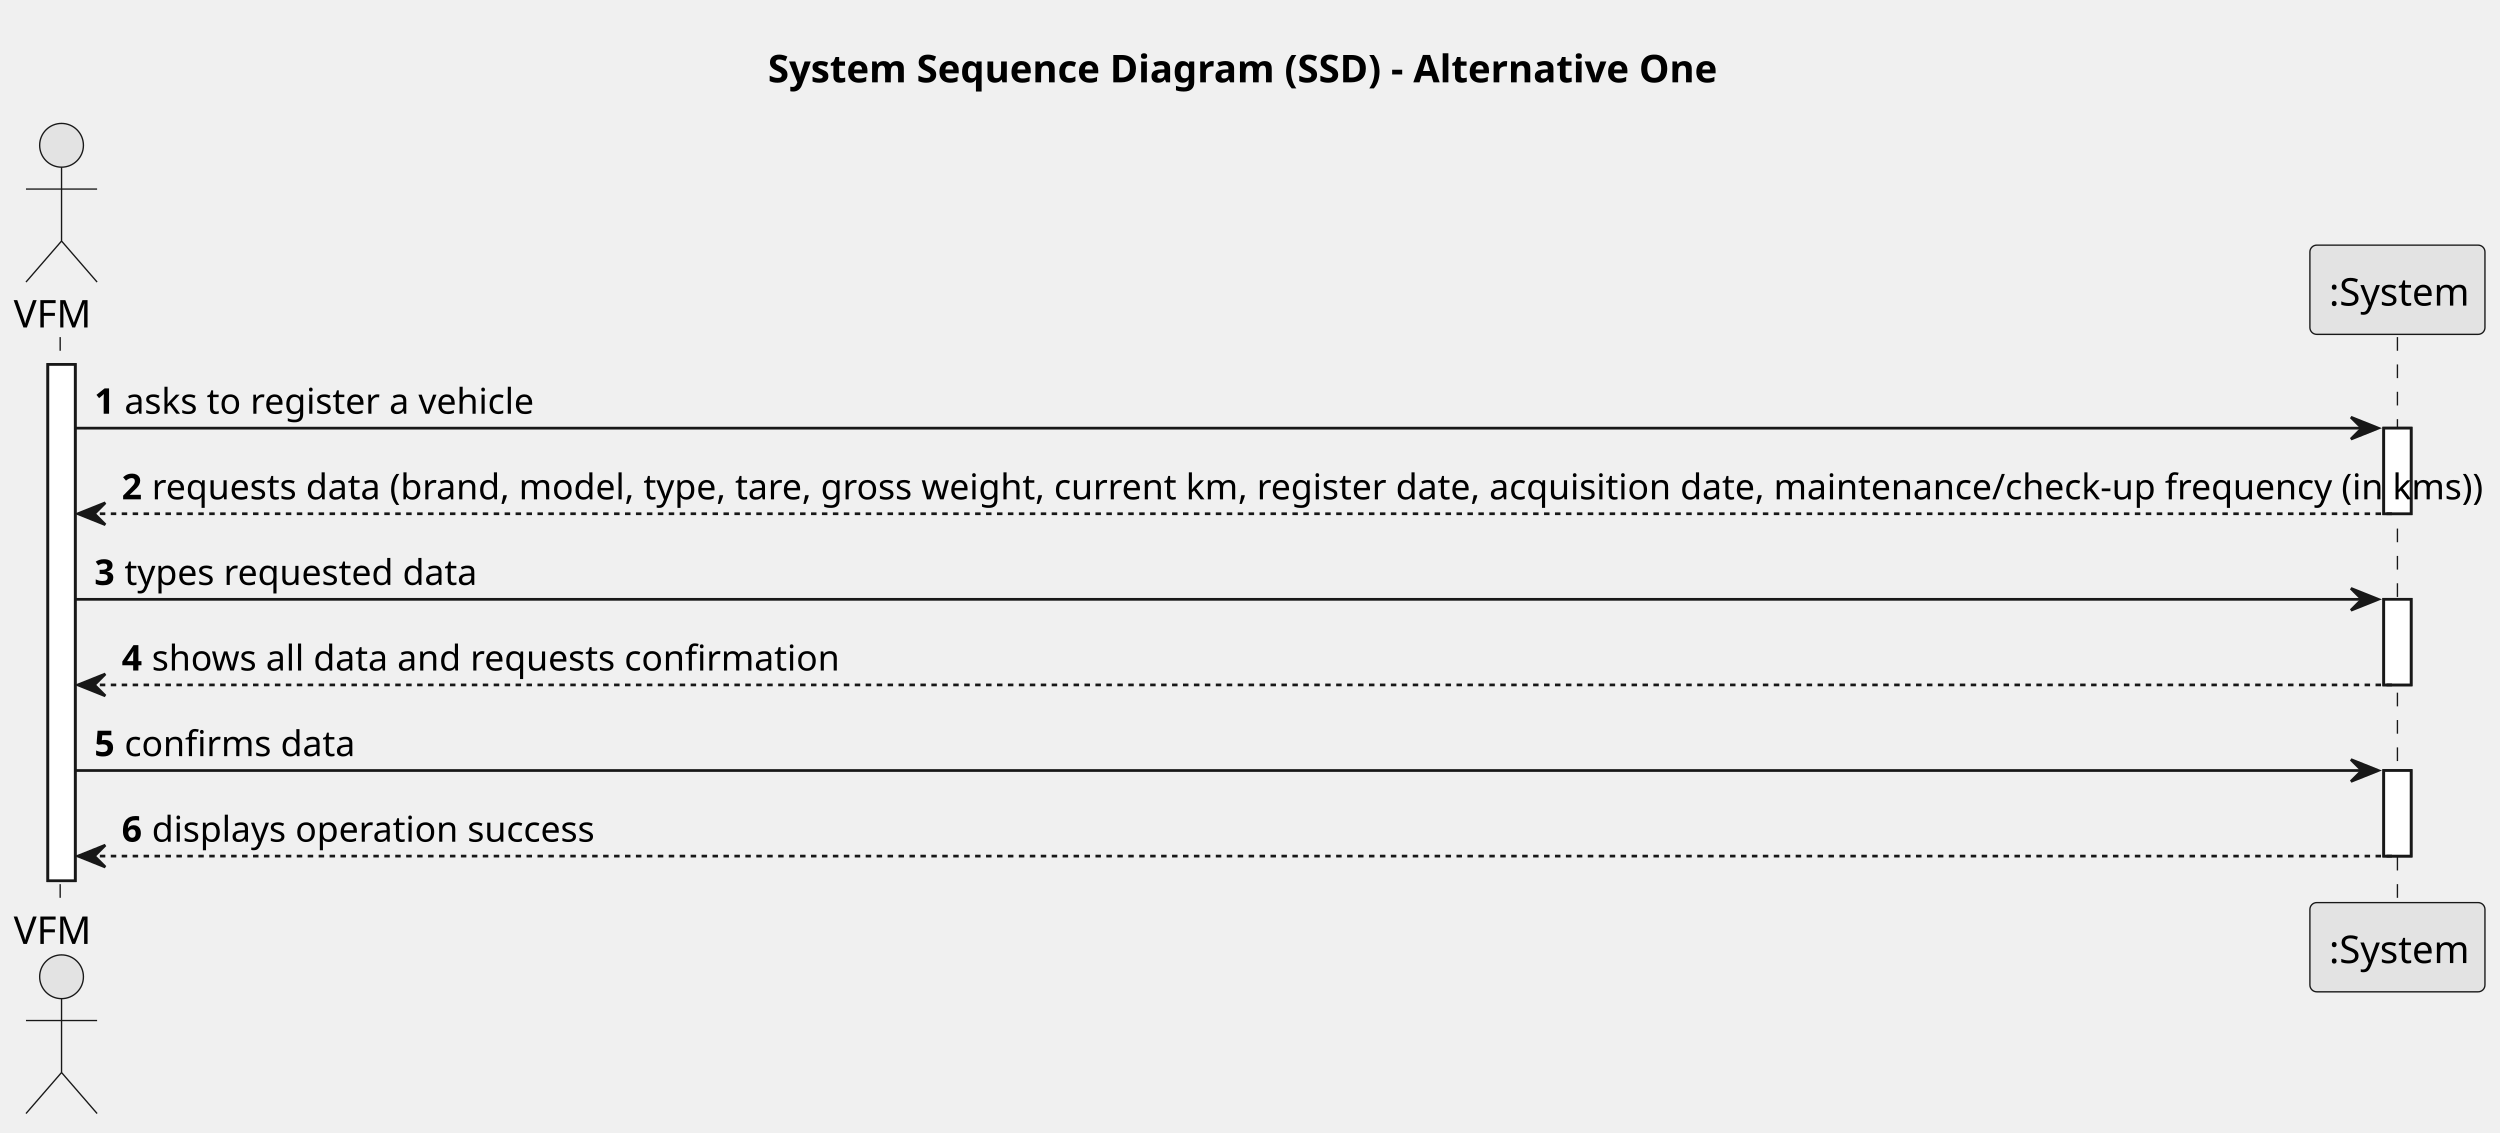
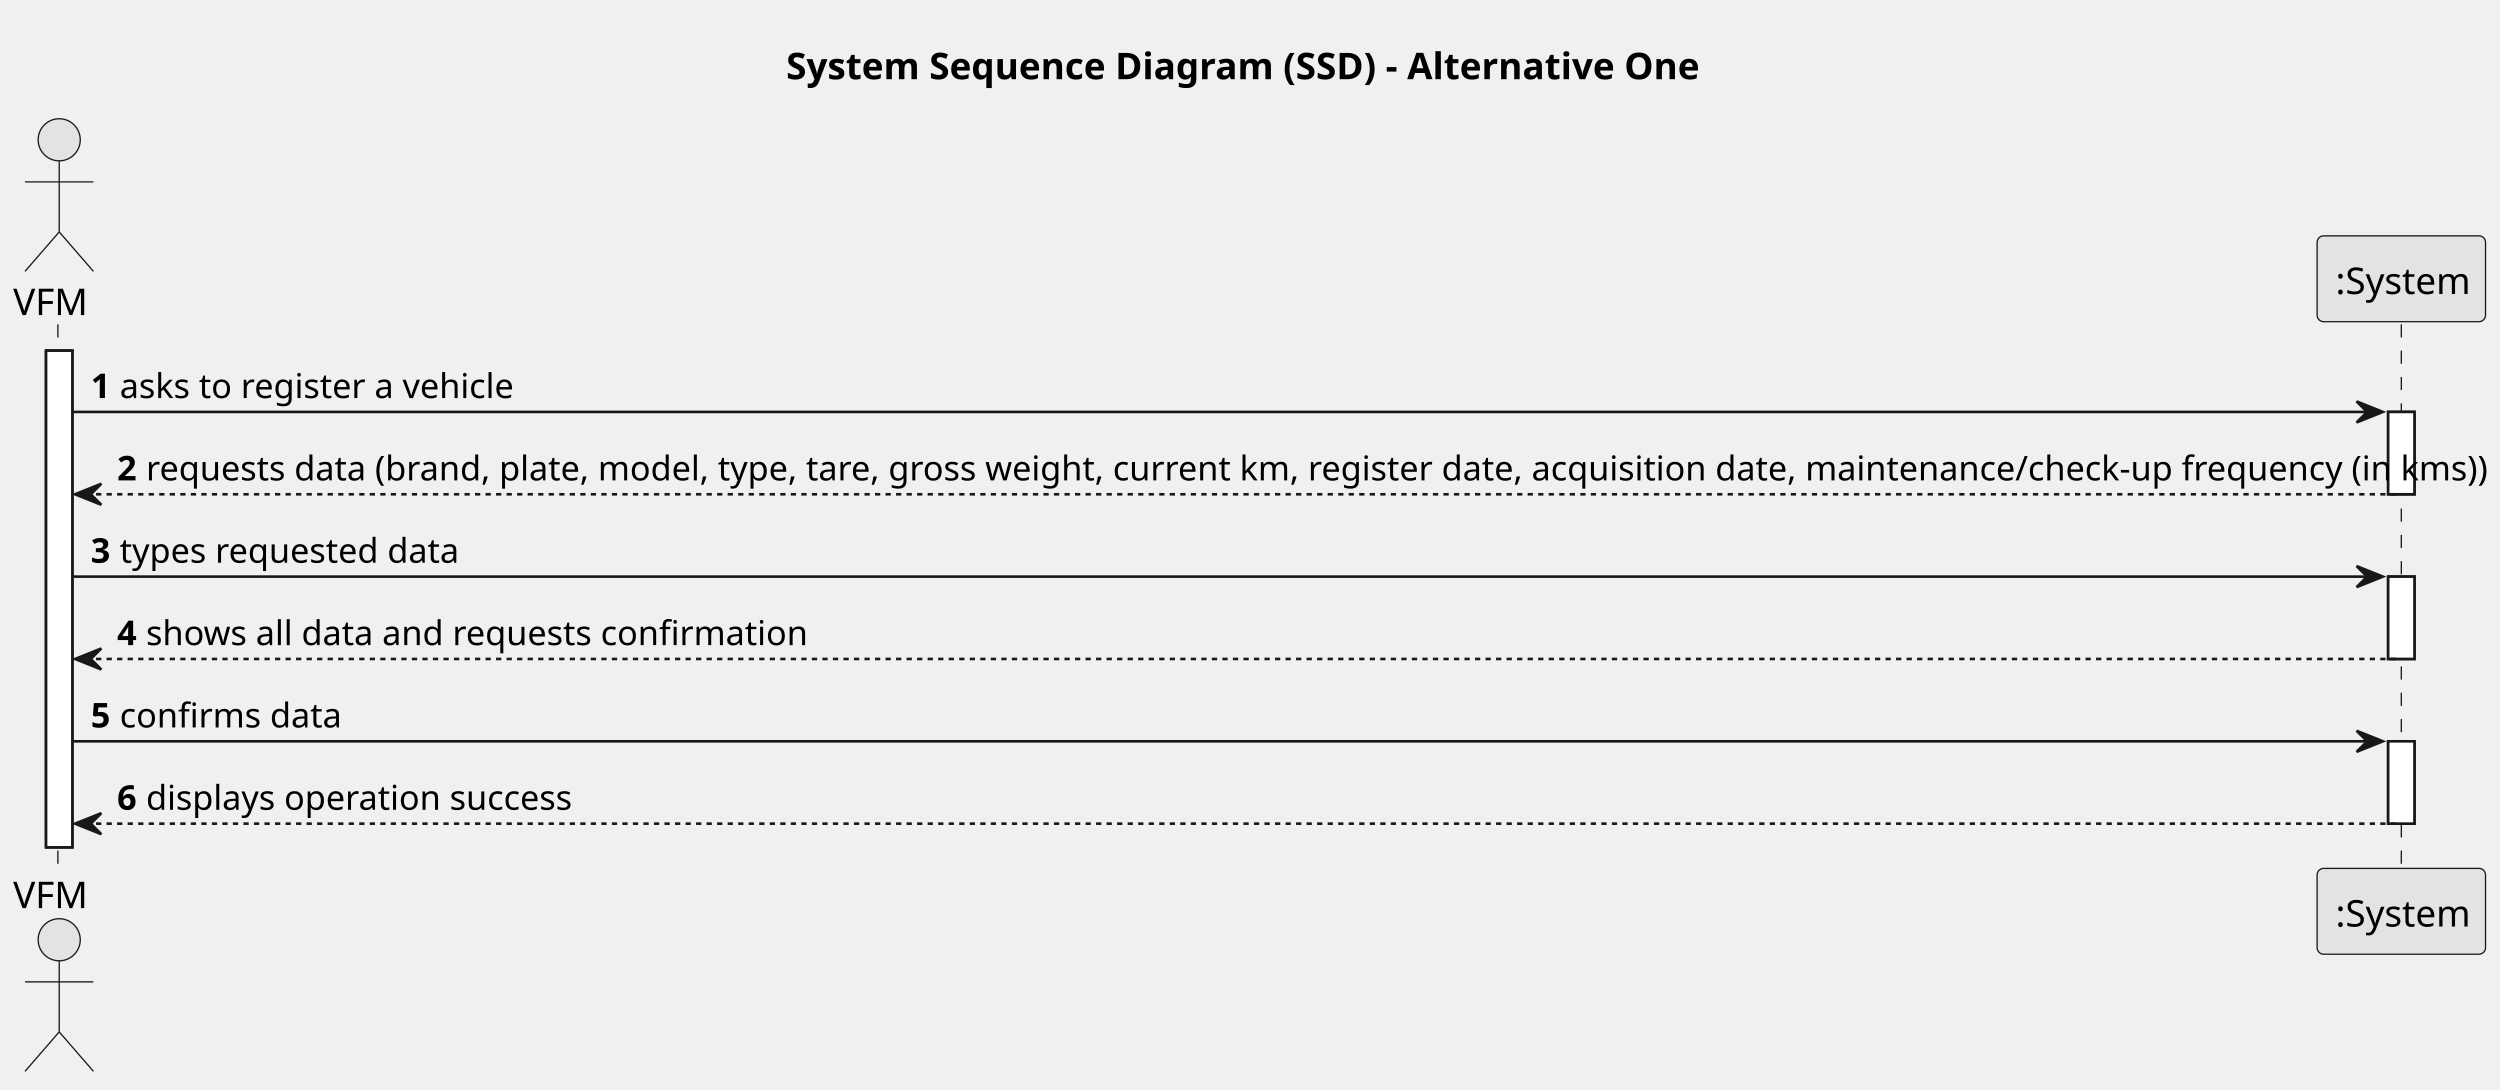
- <svg xmlns="http://www.w3.org/2000/svg" contentStyleType="text/css" height="414px" preserveAspectRatio="none" style="width:914px;height:414px;background:#FFFFFF;" version="1.1" viewBox="0 0 914 414" width="914px" zoomAndPan="magnify">
+ <svg xmlns="http://www.w3.org/2000/svg" contentStyleType="text/css" height="414px" preserveAspectRatio="none" style="width:950px;height:414px;background:#FFFFFF;" version="1.1" viewBox="0 0 950 414" width="950px" zoomAndPan="magnify">
  <defs />
  <g>
-     <text fill="#000000" font-family="sans-serif" font-size="14" font-weight="bold" lengthAdjust="spacing" textLength="351" x="280.75" y="30.107">System Sequence Diagram (SSD) - Alternative One</text>
+     <text fill="#000000" font-family="sans-serif" font-size="14" font-weight="bold" lengthAdjust="spacing" textLength="351" x="298.75" y="30.107">System Sequence Diagram (SSD) - Alternative One</text>
    <rect fill="#FFFFFF" height="188.746" style="stroke:#181818;stroke-width:1.0;" width="10" x="17.5" y="133.242" />
-     <rect fill="#FFFFFF" height="31.291" style="stroke:#181818;stroke-width:1.0;" width="10" x="871.5" y="156.533" />
-     <rect fill="#FFFFFF" height="31.291" style="stroke:#181818;stroke-width:1.0;" width="10" x="871.5" y="219.115" />
-     <rect fill="#FFFFFF" height="31.291" style="stroke:#181818;stroke-width:1.0;" width="10" x="871.5" y="281.697" />
+     <rect fill="#FFFFFF" height="31.291" style="stroke:#181818;stroke-width:1.0;" width="10" x="907.5" y="156.533" />
+     <rect fill="#FFFFFF" height="31.291" style="stroke:#181818;stroke-width:1.0;" width="10" x="907.5" y="219.115" />
+     <rect fill="#FFFFFF" height="31.291" style="stroke:#181818;stroke-width:1.0;" width="10" x="907.5" y="281.697" />
    <line style="stroke:#181818;stroke-width:0.5;stroke-dasharray:5.0,5.0;" x1="22" x2="22" y1="123.242" y2="330.988" />
-     <line style="stroke:#181818;stroke-width:0.5;stroke-dasharray:5.0,5.0;" x1="876.5" x2="876.5" y1="123.242" y2="330.988" />
+     <line style="stroke:#181818;stroke-width:0.5;stroke-dasharray:5.0,5.0;" x1="912.5" x2="912.5" y1="123.242" y2="330.988" />
    <text fill="#000000" font-family="sans-serif" font-size="14" lengthAdjust="spacing" textLength="29" x="5" y="119.728">VFM</text>
    <ellipse cx="22.5" cy="53.121" fill="#E3E3E3" rx="8" ry="8" style="stroke:#181818;stroke-width:0.5;" />
    <path d="M22.5,61.121 L22.5,88.121 M9.5,69.121 L35.5,69.121 M22.5,88.121 L9.5,103.121 M22.5,88.121 L35.5,103.121 " fill="none" style="stroke:#181818;stroke-width:0.5;" />
    <text fill="#000000" font-family="sans-serif" font-size="14" lengthAdjust="spacing" textLength="29" x="5" y="345.096">VFM</text>
    <ellipse cx="22.5" cy="357.109" fill="#E3E3E3" rx="8" ry="8" style="stroke:#181818;stroke-width:0.5;" />
    <path d="M22.5,365.109 L22.5,392.109 M9.5,373.109 L35.5,373.109 M22.5,392.109 L9.5,407.109 M22.5,392.109 L35.5,407.109 " fill="none" style="stroke:#181818;stroke-width:0.5;" />
-     <rect fill="#E3E3E3" height="32.621" rx="2.5" ry="2.5" style="stroke:#181818;stroke-width:0.5;" width="64" x="844.5" y="89.621" />
-     <text fill="#000000" font-family="sans-serif" font-size="14" lengthAdjust="spacing" textLength="50" x="851.5" y="111.728">:System</text>
-     <rect fill="#E3E3E3" height="32.621" rx="2.5" ry="2.5" style="stroke:#181818;stroke-width:0.5;" width="64" x="844.5" y="329.988" />
-     <text fill="#000000" font-family="sans-serif" font-size="14" lengthAdjust="spacing" textLength="50" x="851.5" y="352.096">:System</text>
+     <rect fill="#E3E3E3" height="32.621" rx="2.5" ry="2.5" style="stroke:#181818;stroke-width:0.5;" width="64" x="880.5" y="89.621" />
+     <text fill="#000000" font-family="sans-serif" font-size="14" lengthAdjust="spacing" textLength="50" x="887.5" y="111.728">:System</text>
+     <rect fill="#E3E3E3" height="32.621" rx="2.5" ry="2.5" style="stroke:#181818;stroke-width:0.5;" width="64" x="880.5" y="329.988" />
+     <text fill="#000000" font-family="sans-serif" font-size="14" lengthAdjust="spacing" textLength="50" x="887.5" y="352.096">:System</text>
    <rect fill="#FFFFFF" height="188.746" style="stroke:#181818;stroke-width:1.0;" width="10" x="17.5" y="133.242" />
-     <rect fill="#FFFFFF" height="31.291" style="stroke:#181818;stroke-width:1.0;" width="10" x="871.5" y="156.533" />
-     <rect fill="#FFFFFF" height="31.291" style="stroke:#181818;stroke-width:1.0;" width="10" x="871.5" y="219.115" />
-     <rect fill="#FFFFFF" height="31.291" style="stroke:#181818;stroke-width:1.0;" width="10" x="871.5" y="281.697" />
-     <polygon fill="#181818" points="859.5,152.533,869.5,156.533,859.5,160.533,863.5,156.533" style="stroke:#181818;stroke-width:1.0;" />
-     <line style="stroke:#181818;stroke-width:1.0;" x1="27.5" x2="865.5" y1="156.533" y2="156.533" />
+     <rect fill="#FFFFFF" height="31.291" style="stroke:#181818;stroke-width:1.0;" width="10" x="907.5" y="156.533" />
+     <rect fill="#FFFFFF" height="31.291" style="stroke:#181818;stroke-width:1.0;" width="10" x="907.5" y="219.115" />
+     <rect fill="#FFFFFF" height="31.291" style="stroke:#181818;stroke-width:1.0;" width="10" x="907.5" y="281.697" />
+     <polygon fill="#181818" points="895.5,152.533,905.5,156.533,895.5,160.533,899.5,156.533" style="stroke:#181818;stroke-width:1.0;" />
+     <line style="stroke:#181818;stroke-width:1.0;" x1="27.5" x2="901.5" y1="156.533" y2="156.533" />
    <text fill="#000000" font-family="sans-serif" font-size="13" font-weight="bold" lengthAdjust="spacing" textLength="7" x="34.5" y="151.27">1</text>
    <text fill="#000000" font-family="sans-serif" font-size="13" lengthAdjust="spacing" textLength="144" x="45.5" y="151.27">asks to register a vehicle</text>
    <polygon fill="#181818" points="38.5,183.824,28.5,187.824,38.5,191.824,34.5,187.824" style="stroke:#181818;stroke-width:1.0;" />
-     <line style="stroke:#181818;stroke-width:1.0;stroke-dasharray:2.0,2.0;" x1="32.5" x2="875.5" y1="187.824" y2="187.824" />
+     <line style="stroke:#181818;stroke-width:1.0;stroke-dasharray:2.0,2.0;" x1="32.5" x2="911.5" y1="187.824" y2="187.824" />
    <text fill="#000000" font-family="sans-serif" font-size="13" font-weight="bold" lengthAdjust="spacing" textLength="7" x="44.5" y="182.561">2</text>
-     <text fill="#000000" font-family="sans-serif" font-size="13" lengthAdjust="spacing" textLength="809" x="55.5" y="182.561">requests data (brand, model, type, tare, gross weight, current km, register date, acquisition date, maintenance/check-up frequency (in kms))</text>
-     <polygon fill="#181818" points="859.5,215.115,869.5,219.115,859.5,223.115,863.5,219.115" style="stroke:#181818;stroke-width:1.0;" />
-     <line style="stroke:#181818;stroke-width:1.0;" x1="27.5" x2="865.5" y1="219.115" y2="219.115" />
+     <text fill="#000000" font-family="sans-serif" font-size="13" lengthAdjust="spacing" textLength="845" x="55.5" y="182.561">requests data (brand, plate, model, type, tare, gross weight, current km, register date, acquisition date, maintenance/check-up frequency (in kms))</text>
+     <polygon fill="#181818" points="895.5,215.115,905.5,219.115,895.5,223.115,899.5,219.115" style="stroke:#181818;stroke-width:1.0;" />
+     <line style="stroke:#181818;stroke-width:1.0;" x1="27.5" x2="901.5" y1="219.115" y2="219.115" />
    <text fill="#000000" font-family="sans-serif" font-size="13" font-weight="bold" lengthAdjust="spacing" textLength="7" x="34.5" y="213.852">3</text>
    <text fill="#000000" font-family="sans-serif" font-size="13" lengthAdjust="spacing" textLength="122" x="45.5" y="213.852">types requested data</text>
    <polygon fill="#181818" points="38.5,246.406,28.5,250.406,38.5,254.406,34.5,250.406" style="stroke:#181818;stroke-width:1.0;" />
-     <line style="stroke:#181818;stroke-width:1.0;stroke-dasharray:2.0,2.0;" x1="32.5" x2="875.5" y1="250.406" y2="250.406" />
+     <line style="stroke:#181818;stroke-width:1.0;stroke-dasharray:2.0,2.0;" x1="32.5" x2="911.5" y1="250.406" y2="250.406" />
    <text fill="#000000" font-family="sans-serif" font-size="13" font-weight="bold" lengthAdjust="spacing" textLength="7" x="44.5" y="245.144">4</text>
    <text fill="#000000" font-family="sans-serif" font-size="13" lengthAdjust="spacing" textLength="236" x="55.5" y="245.144">shows all data and requests confirmation</text>
-     <polygon fill="#181818" points="859.5,277.697,869.5,281.697,859.5,285.697,863.5,281.697" style="stroke:#181818;stroke-width:1.0;" />
-     <line style="stroke:#181818;stroke-width:1.0;" x1="27.5" x2="865.5" y1="281.697" y2="281.697" />
+     <polygon fill="#181818" points="895.5,277.697,905.5,281.697,895.5,285.697,899.5,281.697" style="stroke:#181818;stroke-width:1.0;" />
+     <line style="stroke:#181818;stroke-width:1.0;" x1="27.5" x2="901.5" y1="281.697" y2="281.697" />
    <text fill="#000000" font-family="sans-serif" font-size="13" font-weight="bold" lengthAdjust="spacing" textLength="7" x="34.5" y="276.435">5</text>
    <text fill="#000000" font-family="sans-serif" font-size="13" lengthAdjust="spacing" textLength="78" x="45.5" y="276.435">confirms data</text>
    <polygon fill="#181818" points="38.5,308.988,28.5,312.988,38.5,316.988,34.5,312.988" style="stroke:#181818;stroke-width:1.0;" />
-     <line style="stroke:#181818;stroke-width:1.0;stroke-dasharray:2.0,2.0;" x1="32.5" x2="875.5" y1="312.988" y2="312.988" />
+     <line style="stroke:#181818;stroke-width:1.0;stroke-dasharray:2.0,2.0;" x1="32.5" x2="911.5" y1="312.988" y2="312.988" />
    <text fill="#000000" font-family="sans-serif" font-size="13" font-weight="bold" lengthAdjust="spacing" textLength="7" x="44.5" y="307.726">6</text>
    <text fill="#000000" font-family="sans-serif" font-size="13" lengthAdjust="spacing" textLength="158" x="55.5" y="307.726">displays operation success</text>
  </g>
</svg>
